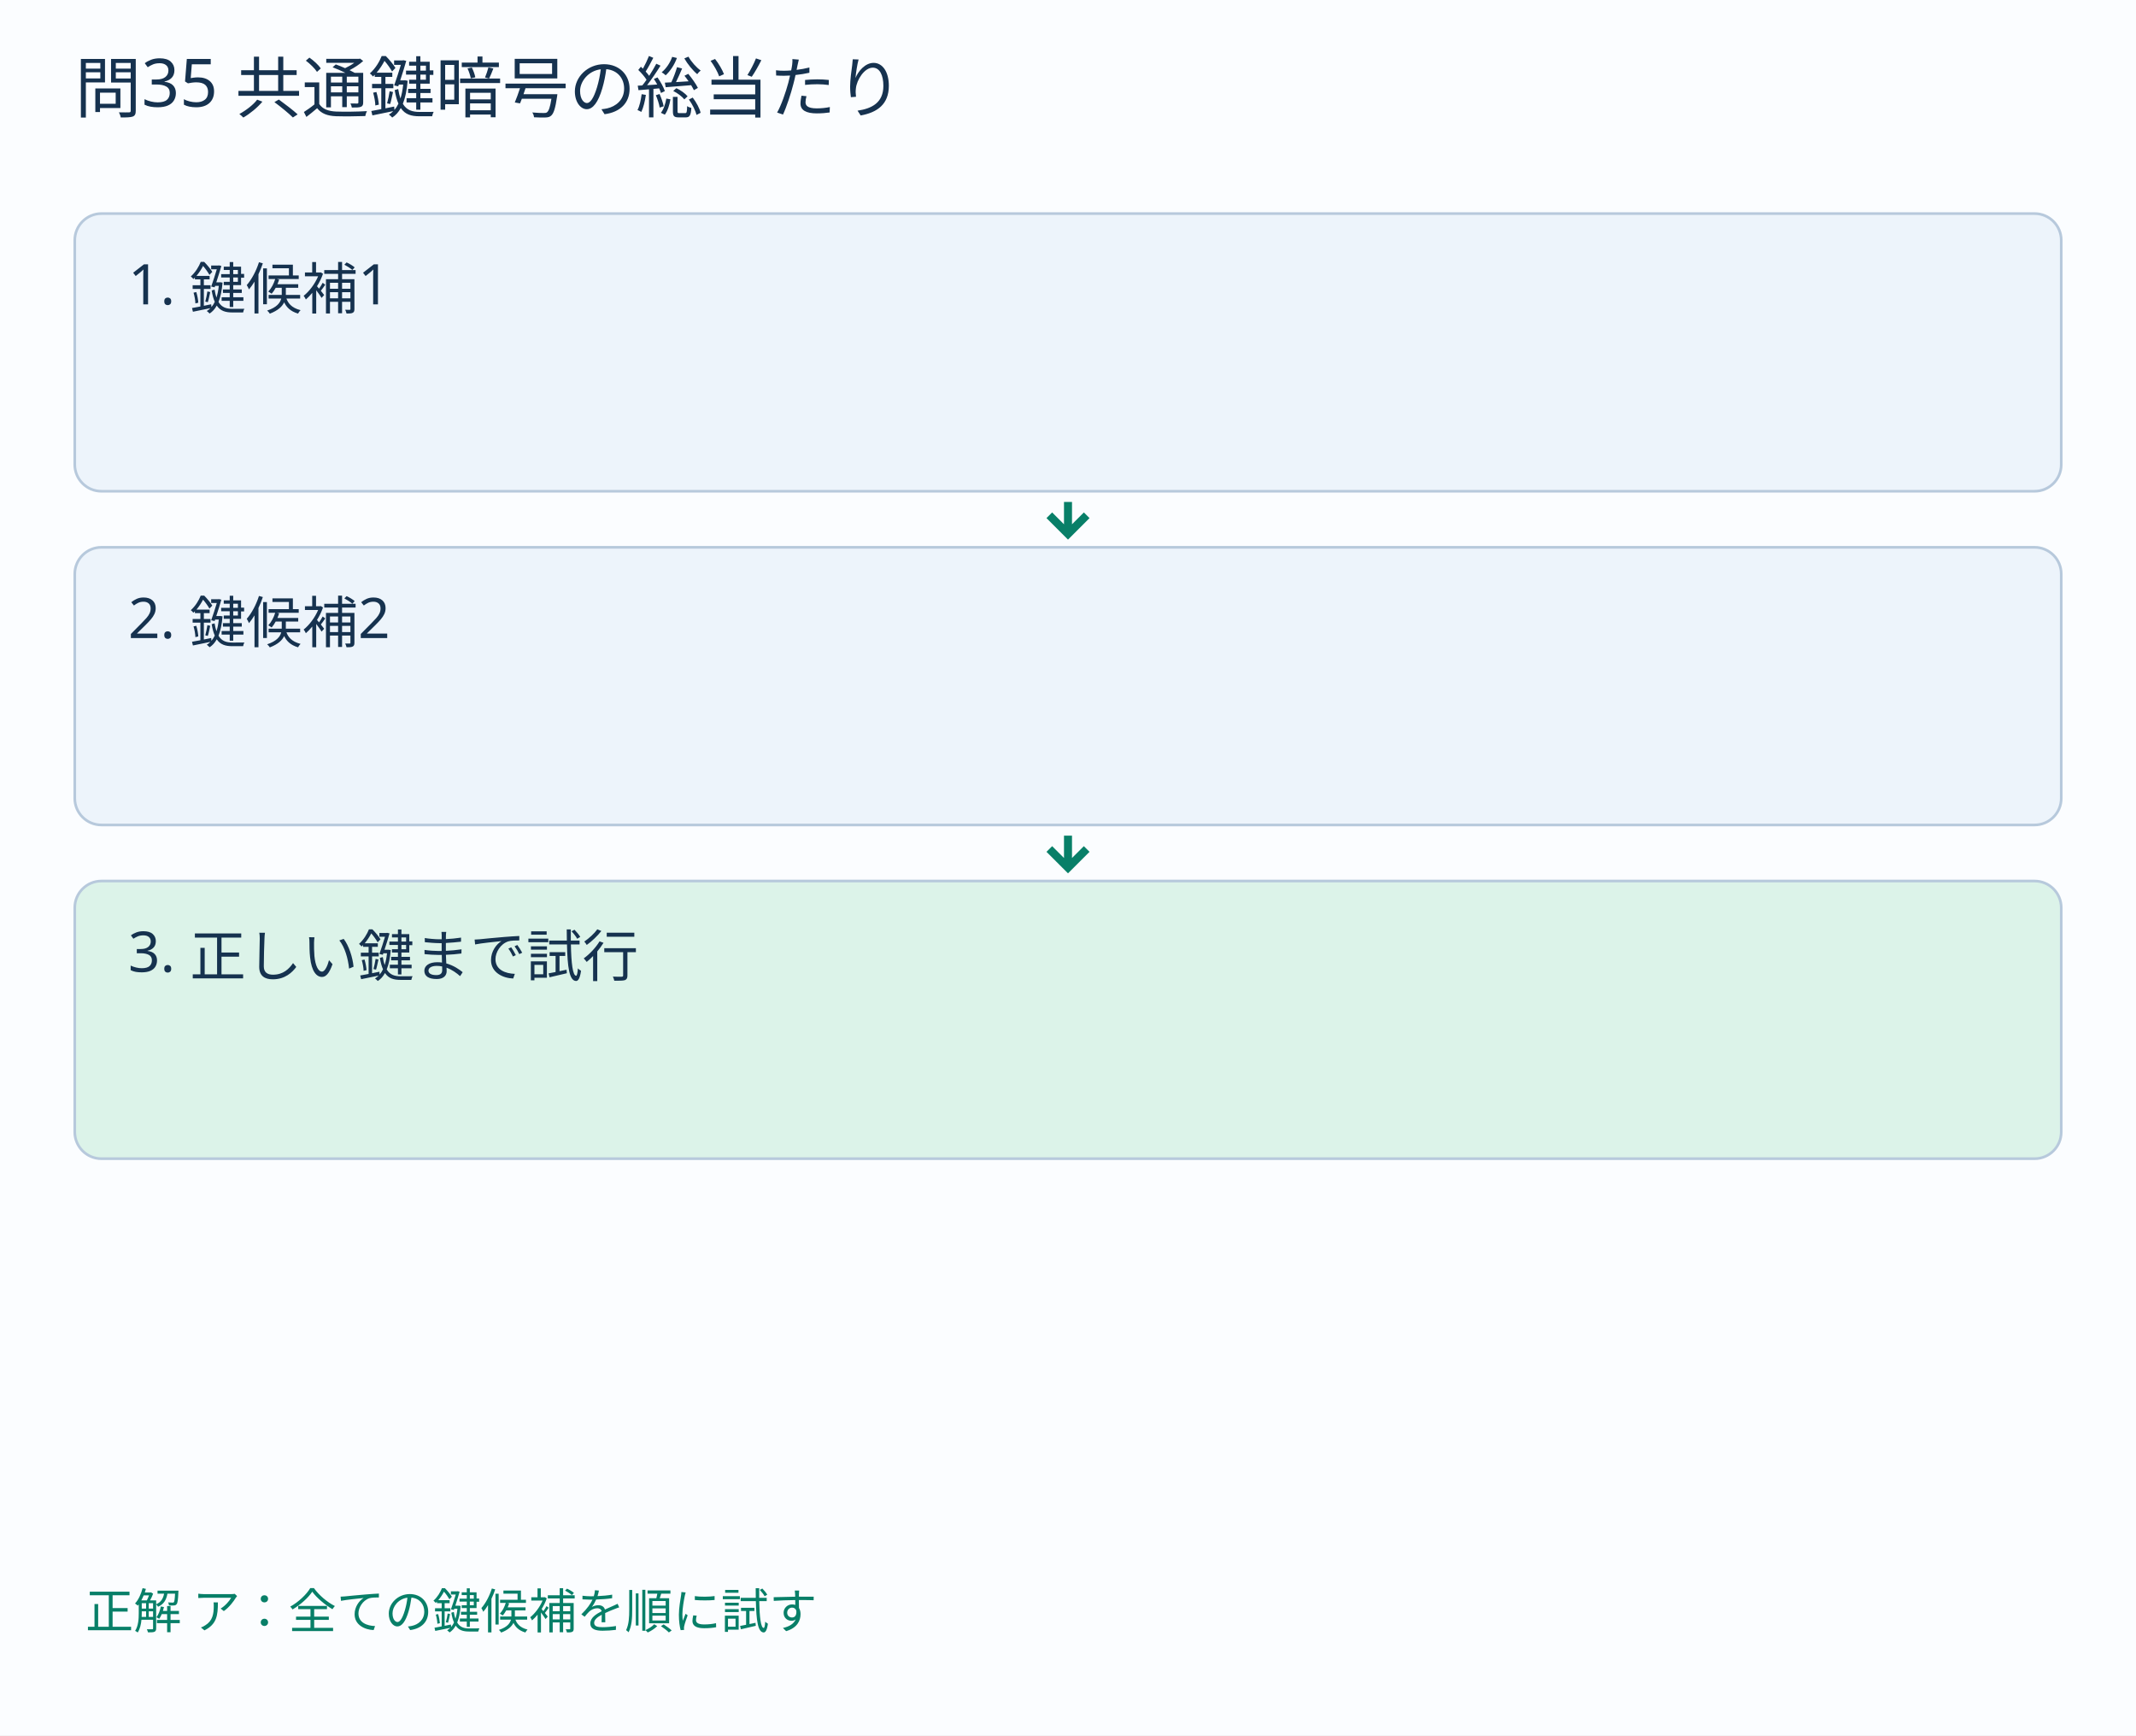
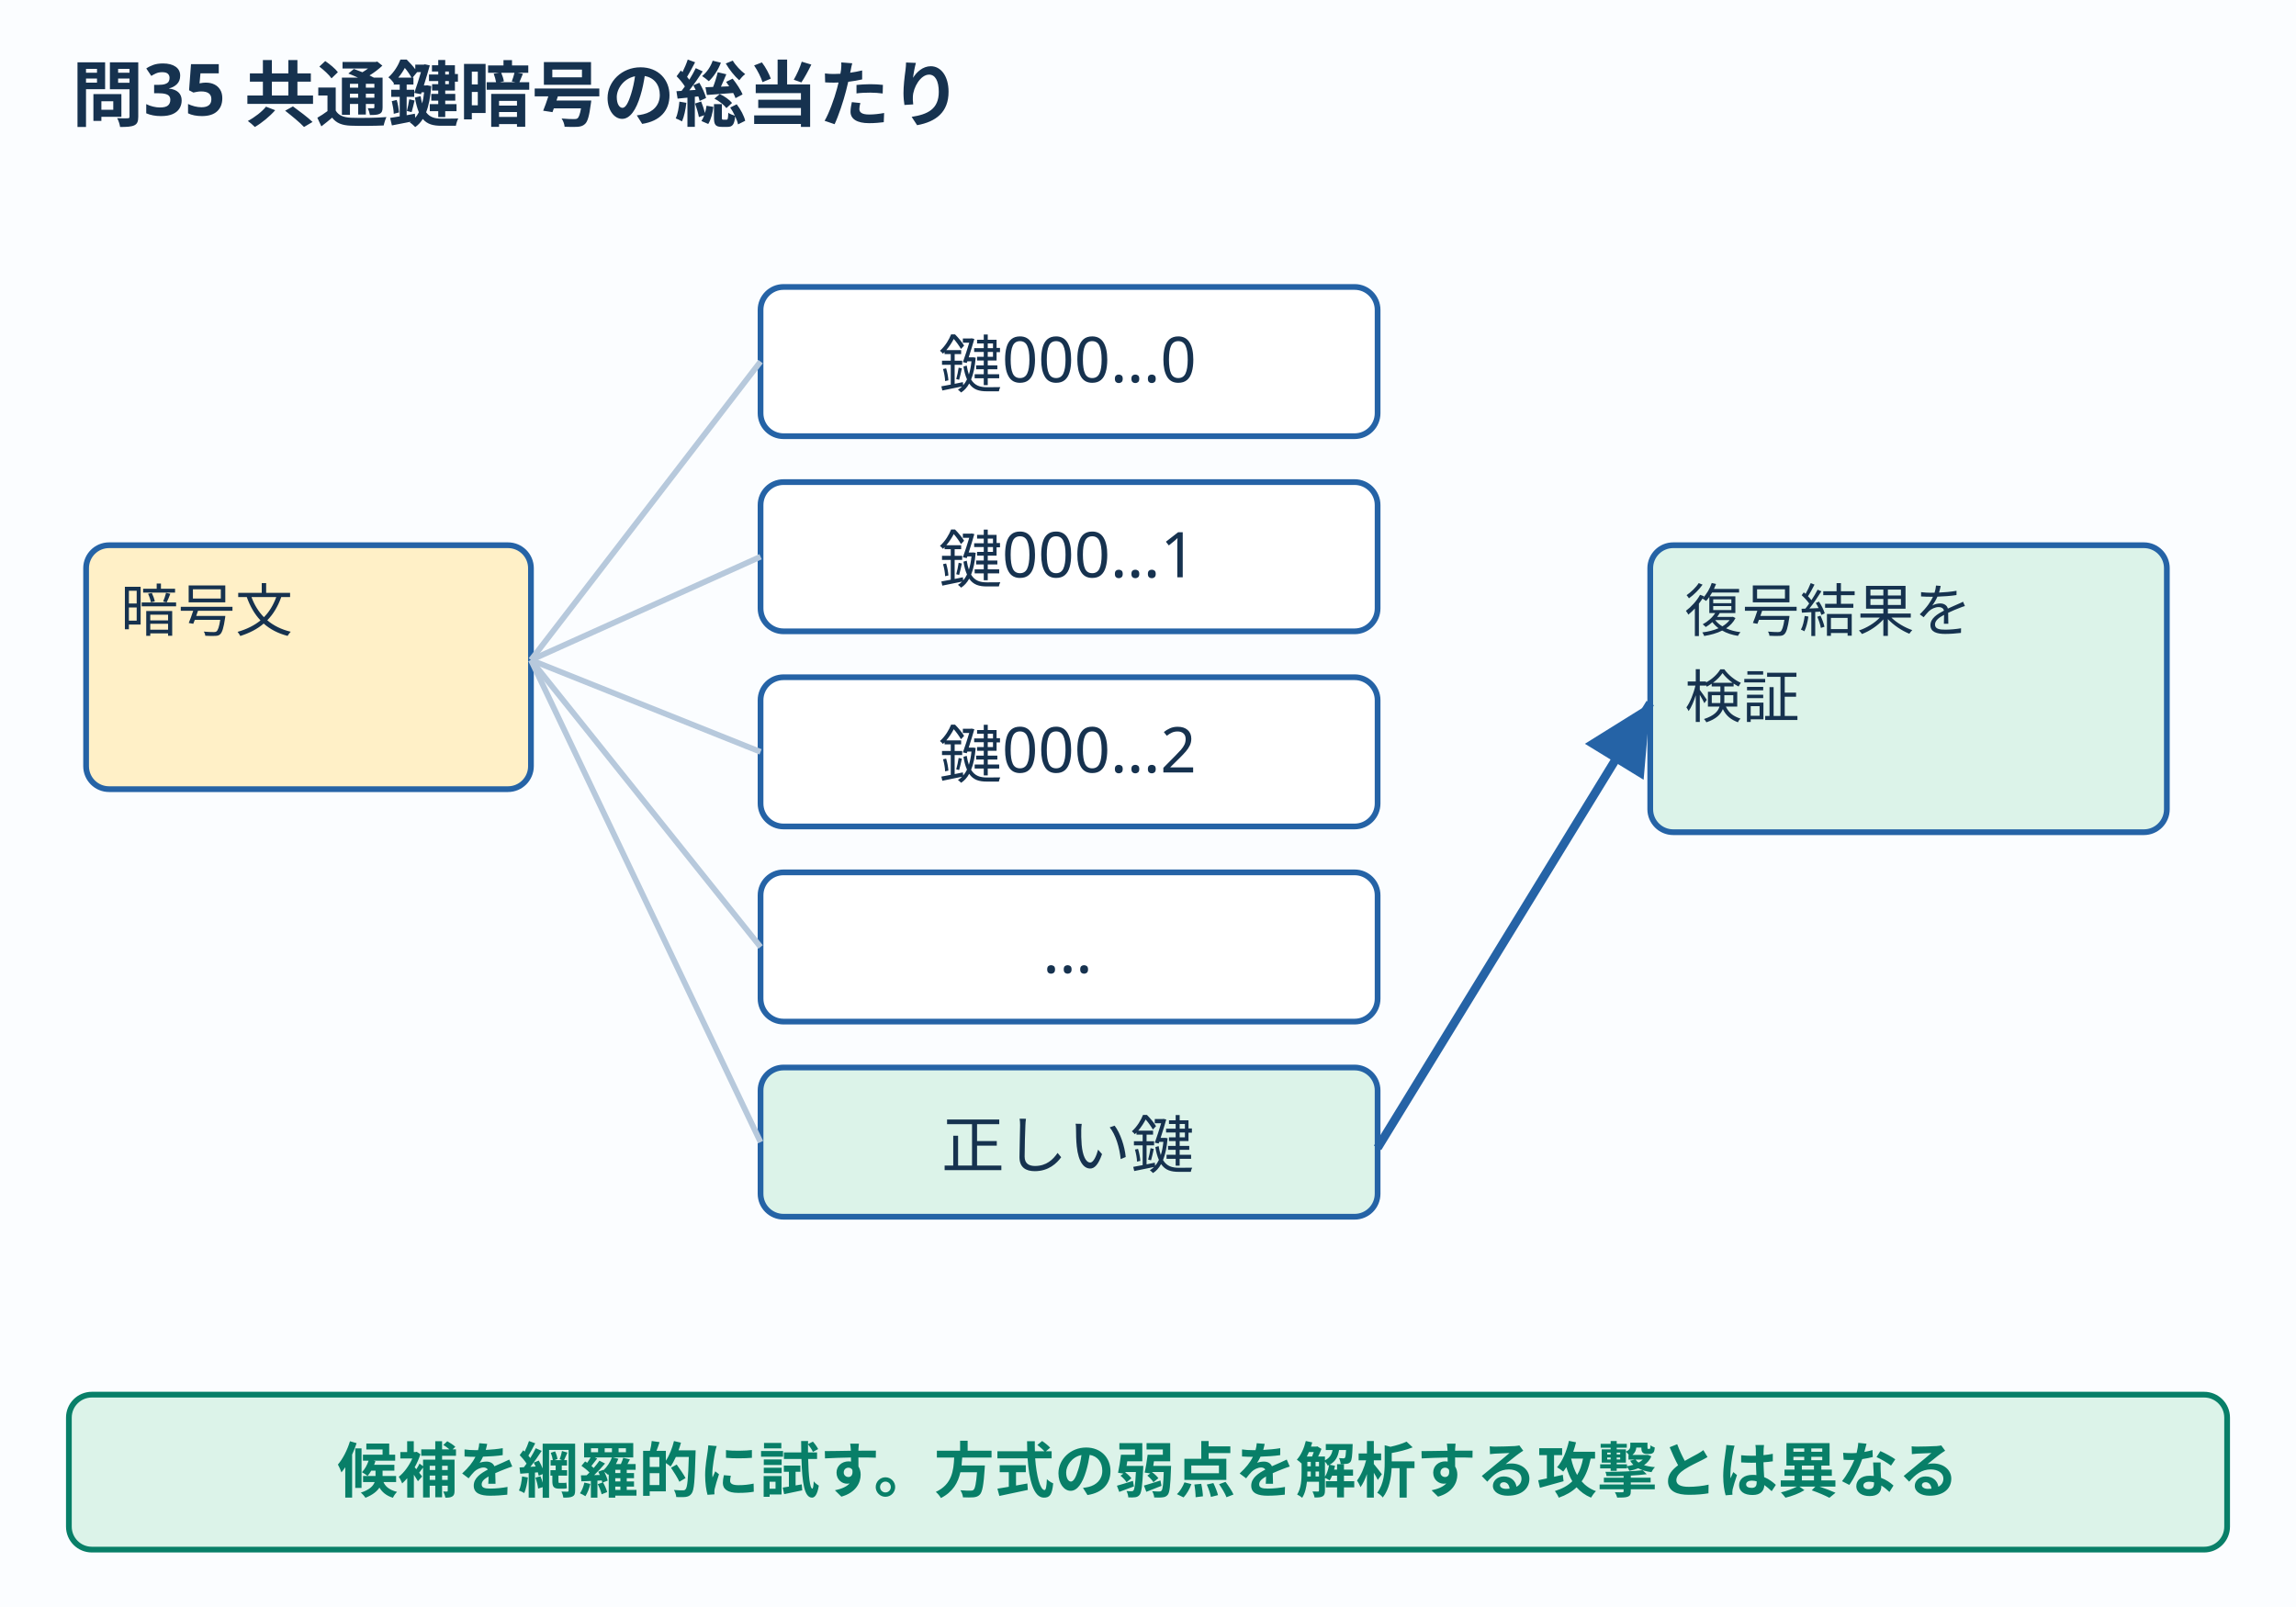
- <svg xmlns="http://www.w3.org/2000/svg" viewBox="0 0 800 650" role="img" aria-labelledby="title35">
-   <rect width="800" height="650" fill="#fbfdff" />
+ <svg xmlns="http://www.w3.org/2000/svg" viewBox="0 0 800 560" role="img" aria-labelledby="title35">
+   <defs>
+     <marker id="a35" markerWidth="9" markerHeight="9" refX="8" refY="4" orient="auto">
+       <path d="M0 0 L8 4 L0 8 Z" fill="#2563a6" />
+     </marker>
+   </defs>
+   <rect width="800" height="560" fill="#fbfdff" />
  <g font-family="Meiryo,Yu Gothic,sans-serif">
-     <text x="28" y="42" font-size="25" fill="#16324f">問35  共通鍵暗号の総当たり</text>
-     <rect x="28" y="80" width="744" height="104" rx="10" fill="#edf4fb" stroke="#b7c9dc" />
-     <text x="48" y="114" font-size="21" fill="#16324f">1. 鍵候補1</text>
-     <path d="M400 188 v12 m-7 -7 7 7 7 -7" fill="none" stroke="#087f68" stroke-width="3" />
-     <rect x="28" y="205" width="744" height="104" rx="10" fill="#edf4fb" stroke="#b7c9dc" />
-     <text x="48" y="239" font-size="21" fill="#16324f">2. 鍵候補2</text>
-     <path d="M400 313 v12 m-7 -7 7 7 7 -7" fill="none" stroke="#087f68" stroke-width="3" />
-     <rect x="28" y="330" width="744" height="104" rx="10" fill="#dcf3e9" stroke="#b7c9dc" />
-     <text x="48" y="364" font-size="21" fill="#16324f">3. 正しい鍵まで試行</text>
-     <text x="32" y="610" font-size="18" fill="#087f68">正解 ア：全ての鍵候補を順に試す</text>
+     <text x="25" y="42" font-size="25" fill="#16324f" font-weight="700">問35 共通鍵暗号の総当たり</text>
+     <rect x="30" y="190" width="155" height="85" rx="8" fill="#fff0c7" stroke="#2563a6" stroke-width="2" />
+     <text x="42" y="220" font-size="20" fill="#16324f" text-anchor="start" font-weight="400">暗号文</text>
+     <rect x="265" y="100" width="215" height="52" rx="8" fill="white" stroke="#2563a6" stroke-width="2" />
+     <text x="372" y="135" font-size="22" fill="#16324f" text-anchor="middle" font-weight="400">鍵000…0</text>
+     <path d="M185 230 L265 126" fill="none" stroke="#b7c9dc" stroke-width="2" />
+     <rect x="265" y="168" width="215" height="52" rx="8" fill="white" stroke="#2563a6" stroke-width="2" />
+     <text x="372" y="203" font-size="22" fill="#16324f" text-anchor="middle" font-weight="400">鍵000…1</text>
+     <path d="M185 230 L265 194" fill="none" stroke="#b7c9dc" stroke-width="2" />
+     <rect x="265" y="236" width="215" height="52" rx="8" fill="white" stroke="#2563a6" stroke-width="2" />
+     <text x="372" y="271" font-size="22" fill="#16324f" text-anchor="middle" font-weight="400">鍵000…2</text>
+     <path d="M185 230 L265 262" fill="none" stroke="#b7c9dc" stroke-width="2" />
+     <rect x="265" y="304" width="215" height="52" rx="8" fill="white" stroke="#2563a6" stroke-width="2" />
+     <text x="372" y="339" font-size="22" fill="#16324f" text-anchor="middle" font-weight="400">…</text>
+     <path d="M185 230 L265 330" fill="none" stroke="#b7c9dc" stroke-width="2" />
+     <rect x="265" y="372" width="215" height="52" rx="8" fill="#dcf3e9" stroke="#2563a6" stroke-width="2" />
+     <text x="372" y="407" font-size="22" fill="#16324f" text-anchor="middle" font-weight="400">正しい鍵</text>
+     <path d="M185 230 L265 398" fill="none" stroke="#b7c9dc" stroke-width="2" />
+     <rect x="575" y="190" width="180" height="100" rx="8" fill="#dcf3e9" stroke="#2563a6" stroke-width="2" />
+     <text x="587" y="220" font-size="20" fill="#16324f" text-anchor="start" font-weight="400">復号結果を</text>
+     <text x="587" y="250" font-size="20" fill="#16324f" text-anchor="start" font-weight="400">検証</text>
+     <path d="M480 400 L575 245" fill="none" stroke="#2563a6" stroke-width="3" marker-end="url(#a35)" />
+     <rect x="24" y="486" width="752" height="54" rx="8" fill="#dcf3e9" stroke="#087f68" stroke-width="2" />
+     <text x="400" y="520" font-size="21" fill="#087f68" text-anchor="middle" font-weight="700">候補を網羅的に試す。方式の弱点を解析する攻撃とは異なる</text>
  </g>
</svg>
